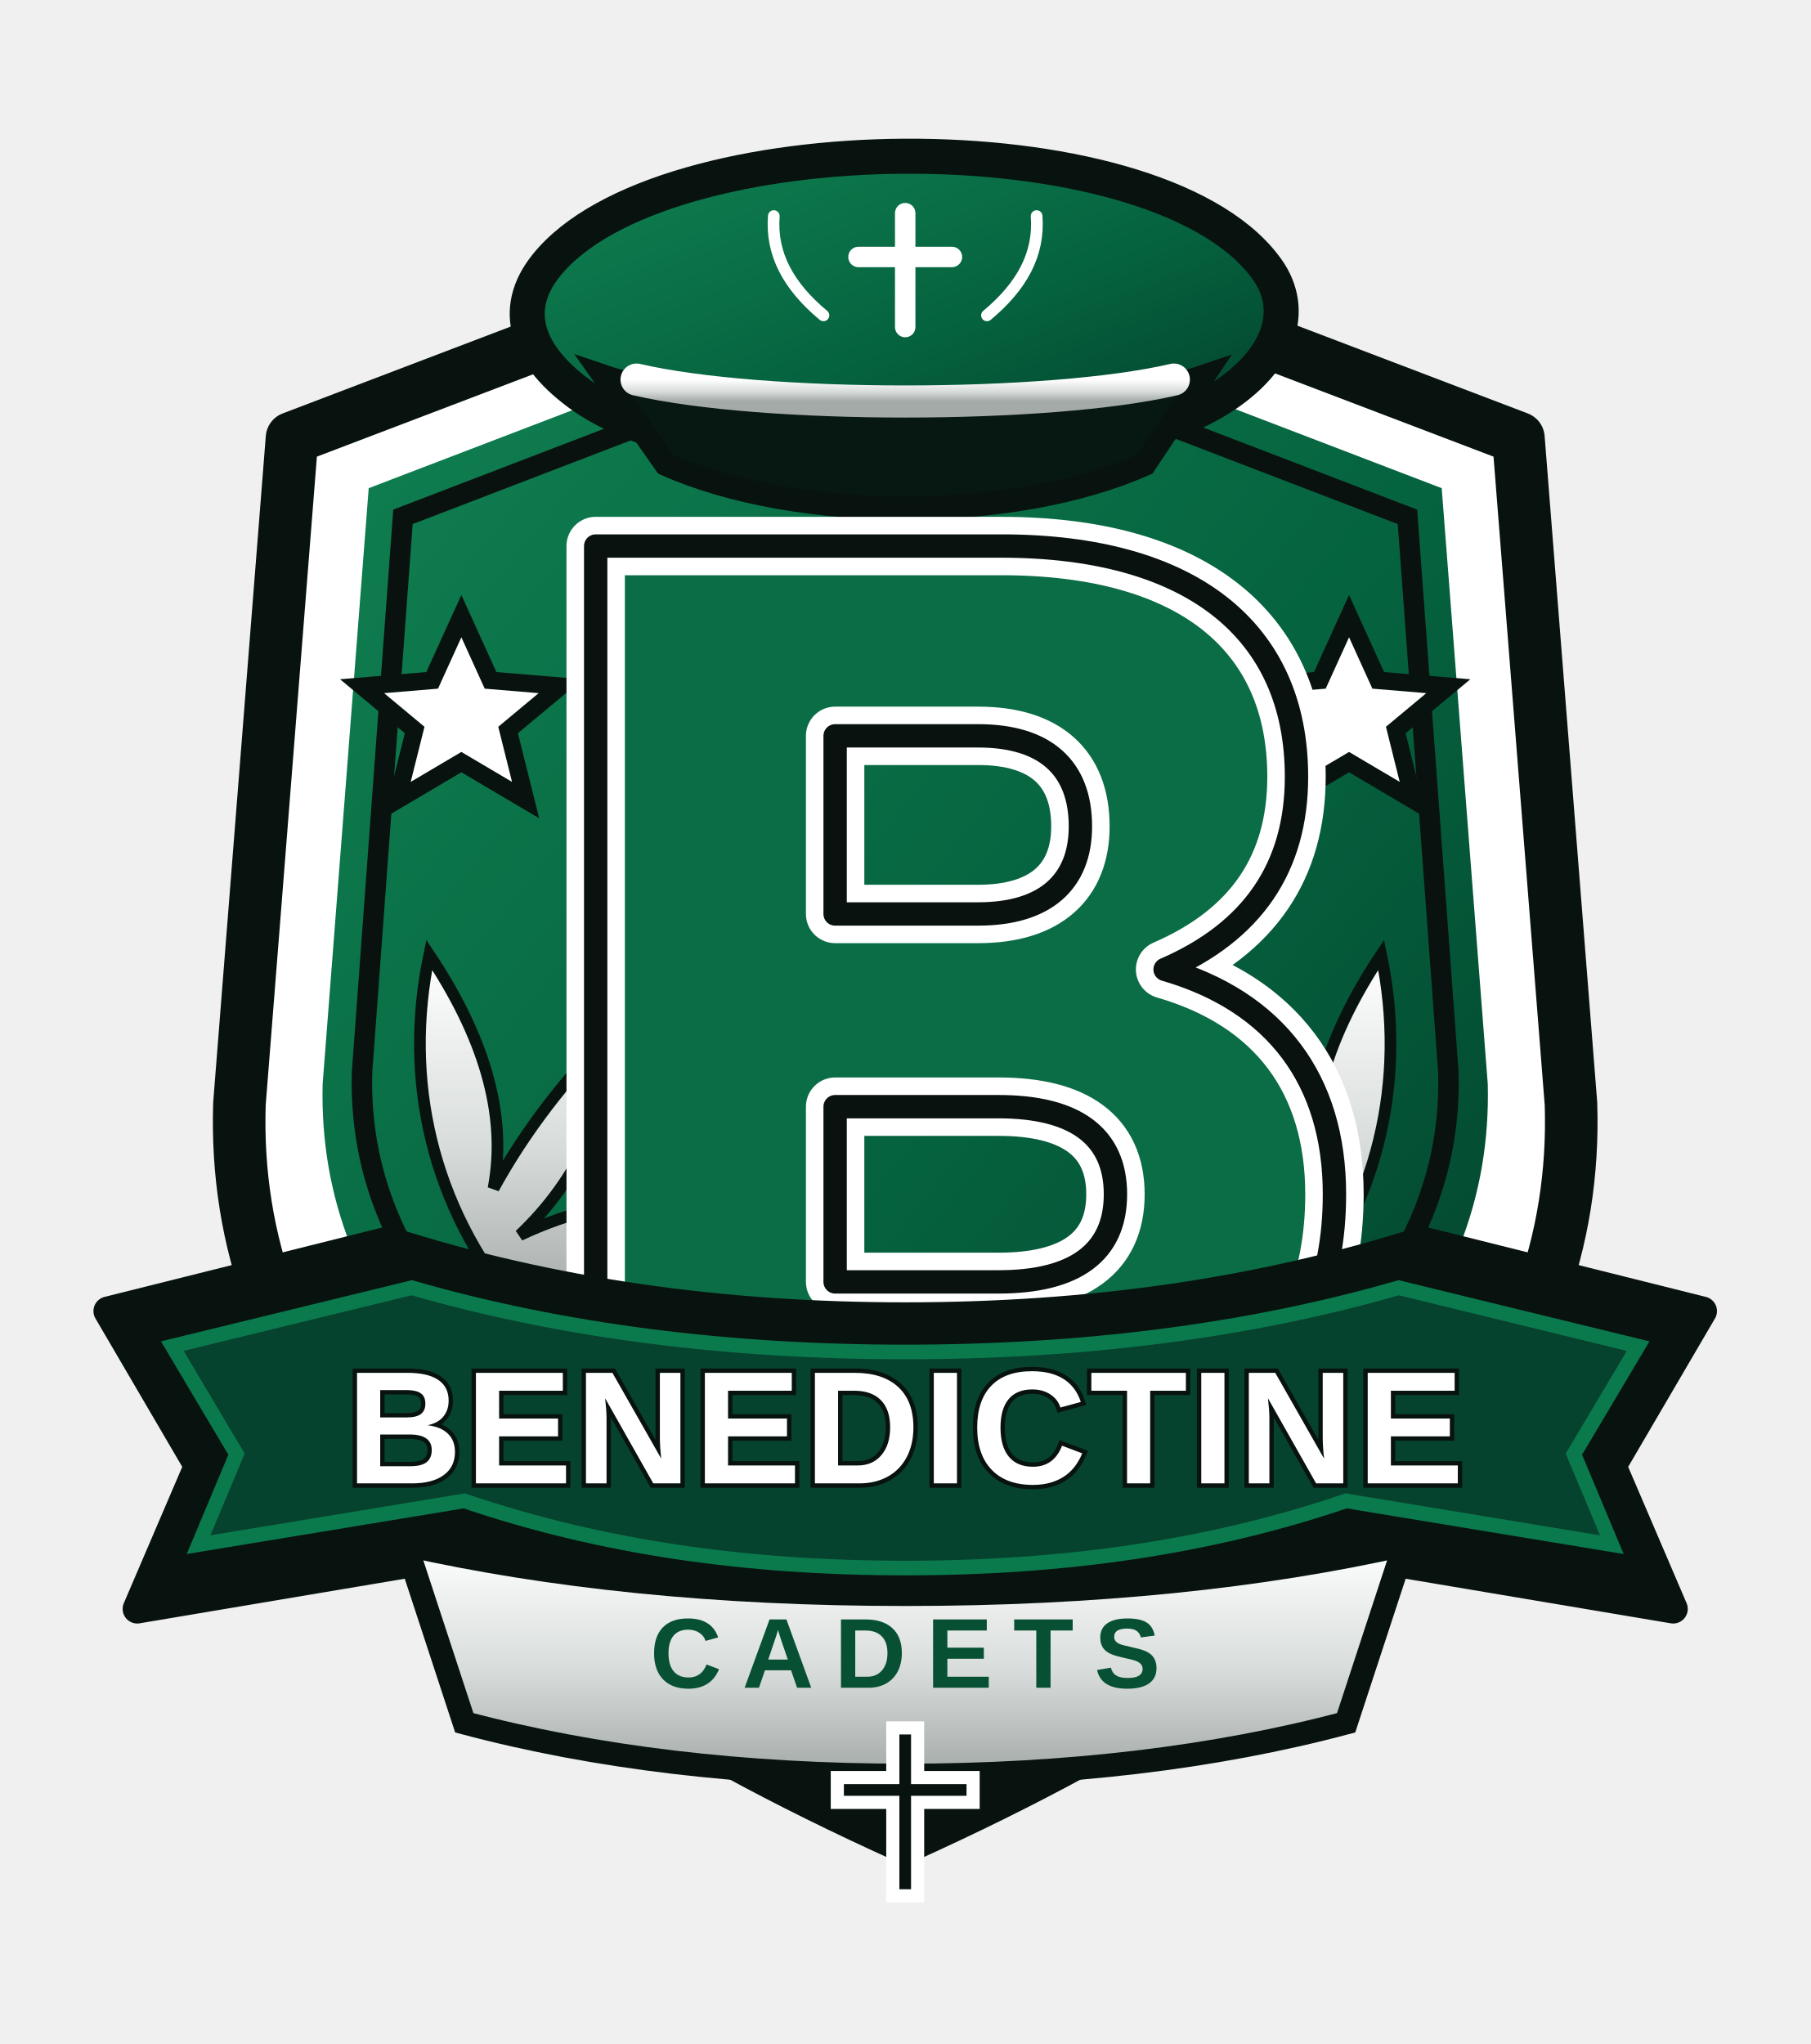
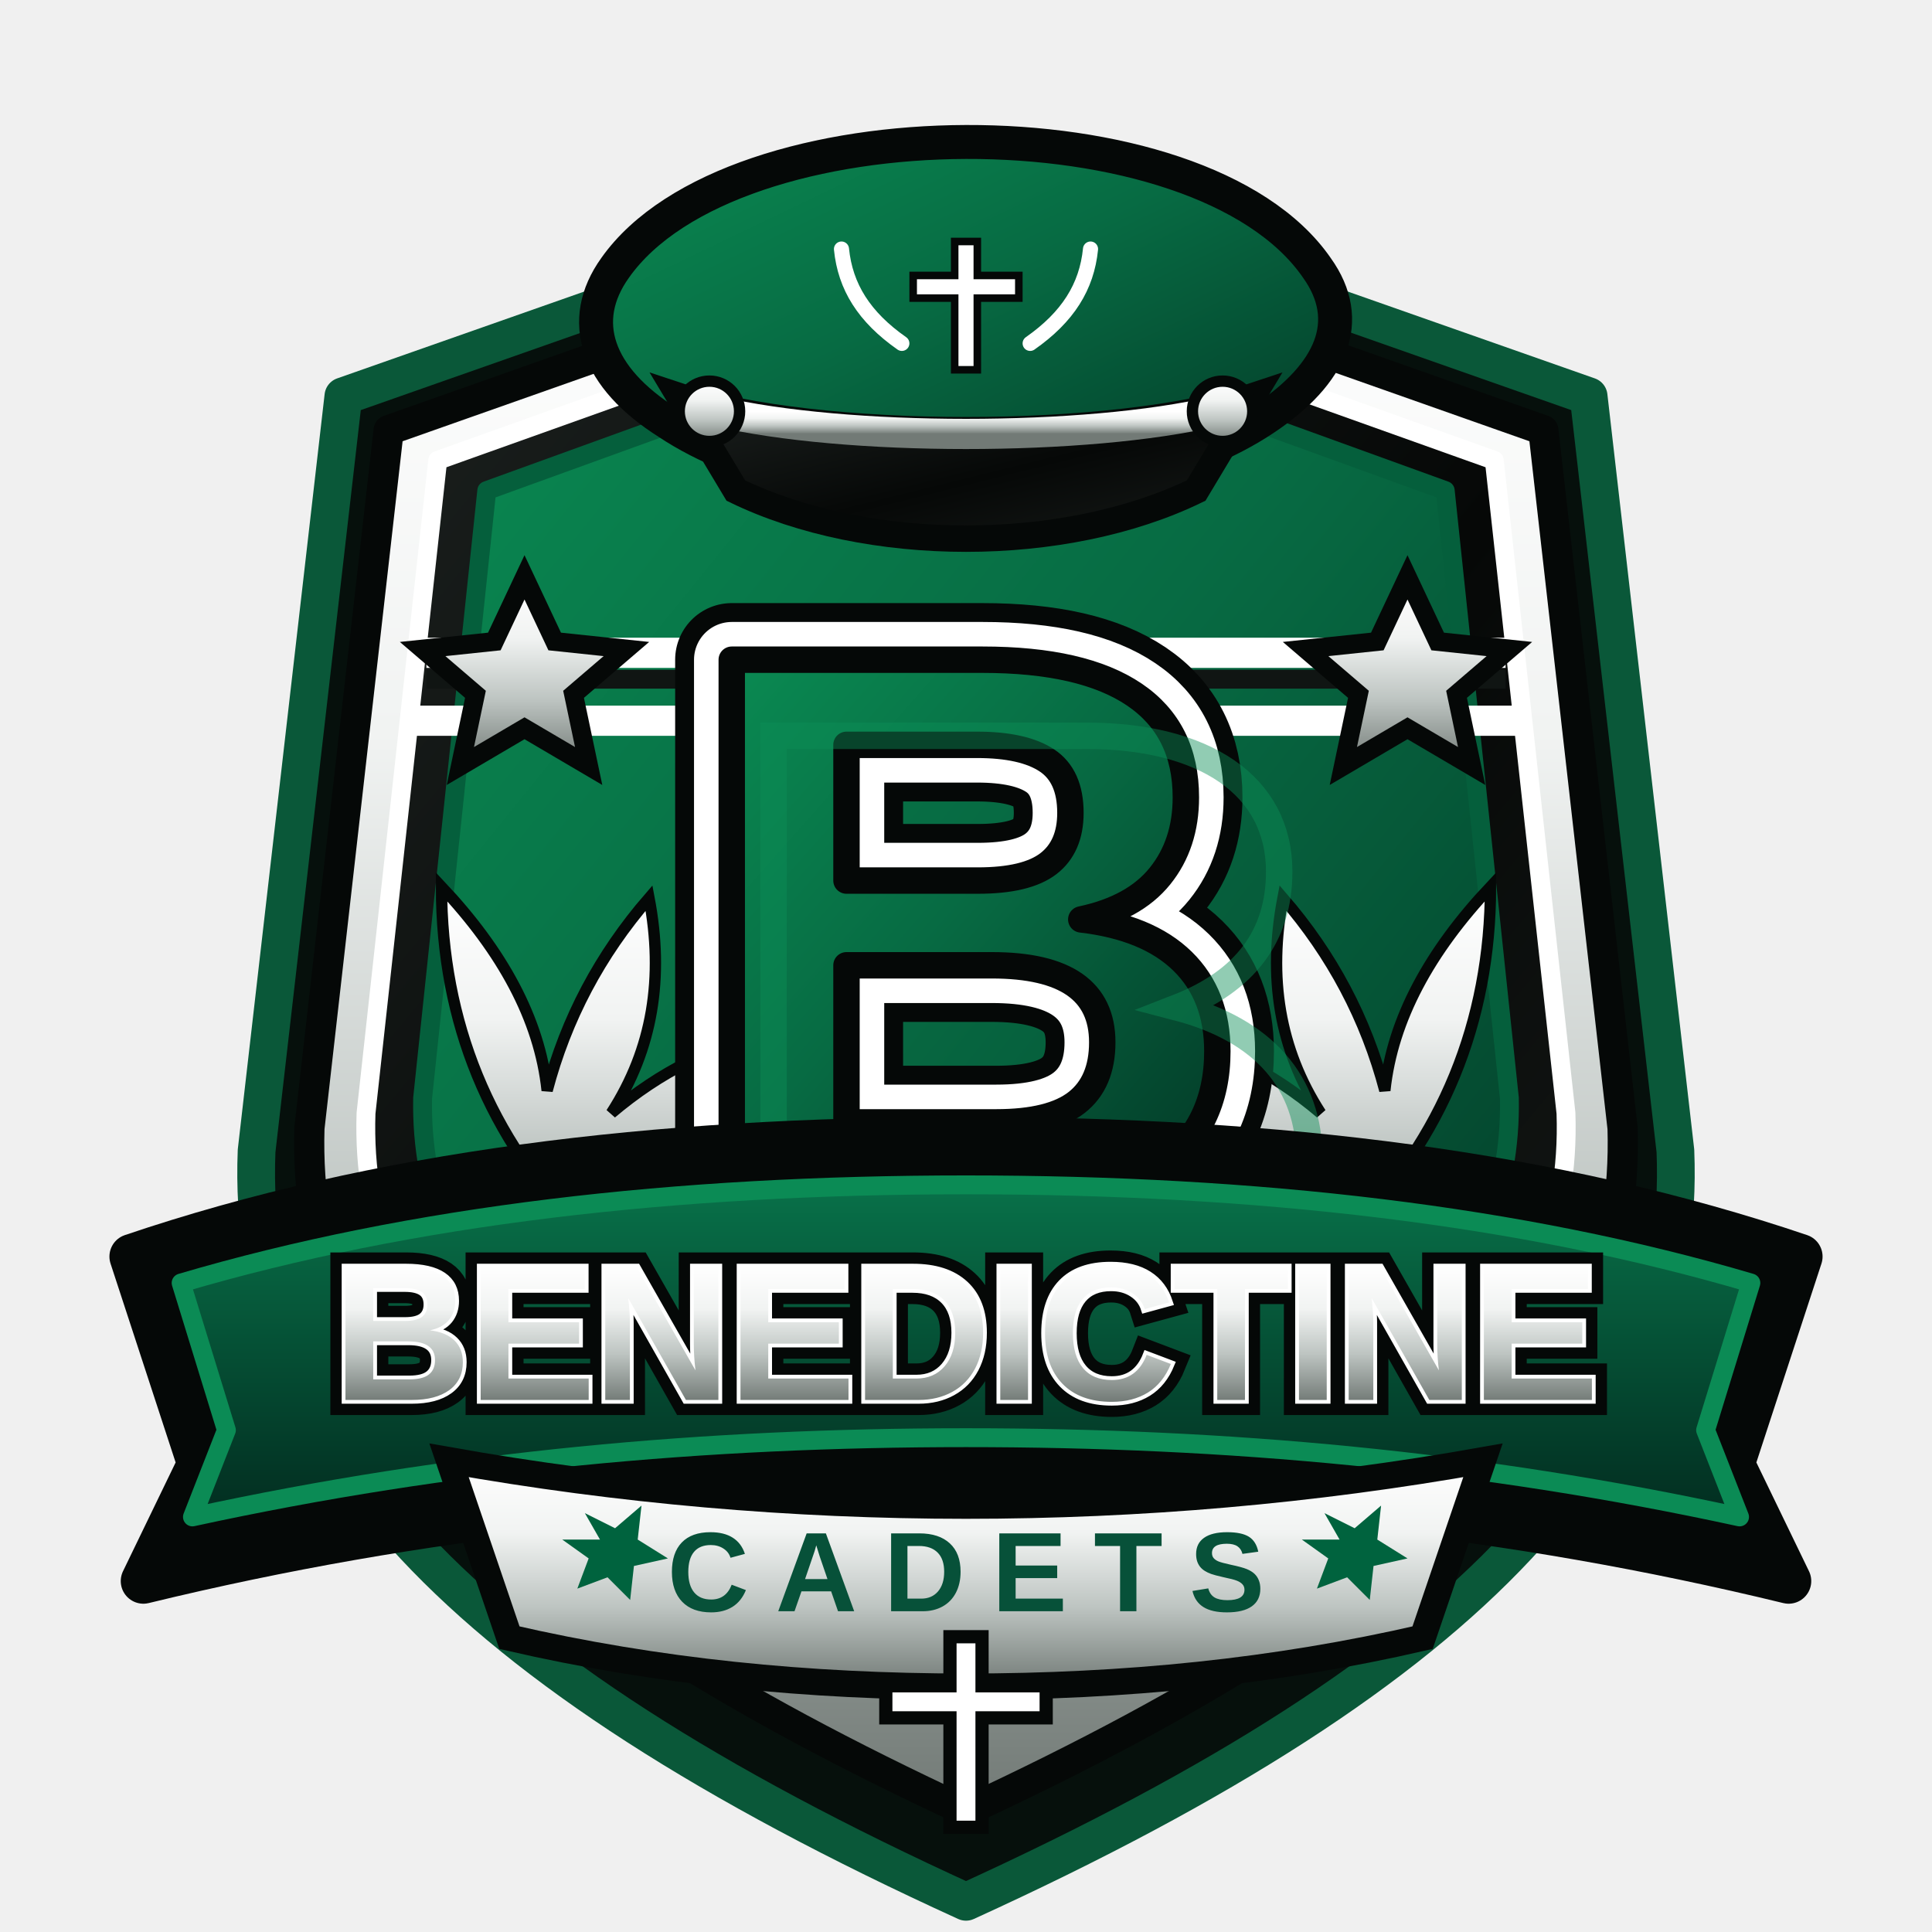
- <svg xmlns="http://www.w3.org/2000/svg" viewBox="0 0 620 700" role="img" aria-label="Benedictine Cadets crest">
+ <svg xmlns="http://www.w3.org/2000/svg" viewBox="0 0 512 512" role="img" aria-label="Benedictine Cadets crest">
  <defs>
-     <linearGradient id="green" x1="0" y1="0" x2="1" y2="1">
-       <stop offset="0" stop-color="#118252" />
-       <stop offset="0.55" stop-color="#05633f" />
-       <stop offset="1" stop-color="#033d29" />
+     <linearGradient id="gGreen" x1="0" y1="0" x2="1" y2="1">
+       <stop offset="0" stop-color="#0a8a52" />
+       <stop offset="0.45" stop-color="#076b43" />
+       <stop offset="1" stop-color="#033826" />
    </linearGradient>
-     <linearGradient id="silver" x1="0" y1="0" x2="0" y2="1">
+     <linearGradient id="gDarkGreen" x1="0" y1="0" x2="0" y2="1">
+       <stop offset="0" stop-color="#087149" />
+       <stop offset="1" stop-color="#022d20" />
+     </linearGradient>
+     <linearGradient id="gSilver" x1="0" y1="0" x2="0" y2="1">
      <stop offset="0" stop-color="#ffffff" />
-       <stop offset="0.55" stop-color="#d7dcda" />
-       <stop offset="1" stop-color="#a4aaa7" />
+       <stop offset="0.32" stop-color="#f1f3f2" />
+       <stop offset="0.65" stop-color="#bdc4c1" />
+       <stop offset="1" stop-color="#727a76" />
+     </linearGradient>
+     <linearGradient id="gBlack" x1="0" y1="0" x2="1" y2="1">
+       <stop offset="0" stop-color="#1c211f" />
+       <stop offset="0.55" stop-color="#060807" />
+       <stop offset="1" stop-color="#171b19" />
    </linearGradient>
  </defs>
-   <path d="M310 70 520 150l18 228c3 94-62 176-228 251C144 554 79 472 82 378l18-228Z" fill="#ffffff" stroke="#08130f" stroke-width="18" stroke-linejoin="round" />
-   <path d="M310 92 498 164l16 207c2 79-54 147-204 216-150-69-206-137-204-216l16-207Z" fill="url(#green)" stroke="#ffffff" stroke-width="9" stroke-linejoin="round" />
-   <path d="M310 111 482 177l14 190c2 67-48 126-186 191-138-65-188-124-186-191l14-190Z" fill="none" stroke="#0a120f" stroke-width="7" />
-   <path d="M187 91c39-49 207-51 246 0 11 14 6 31-13 44-45 31-175 32-220 1-20-14-25-30-13-45Z" fill="url(#green)" stroke="#08130f" stroke-width="12" />
-   <path d="M207 129c38 13 167 13 205 0l-20 30c-45 20-119 20-164 0Z" fill="#071712" stroke="#08130f" stroke-width="8" />
-   <path d="M218 130c43 10 141 10 184 0" fill="none" stroke="url(#silver)" stroke-width="11" stroke-linecap="round" />
-   <path d="M310 73v39M294 88h32" stroke="#ffffff" stroke-width="7" stroke-linecap="round" />
-   <path d="M282 108c-12-10-18-21-17-34M338 108c12-10 18-21 17-34" fill="none" stroke="#ffffff" stroke-width="4" stroke-linecap="round" />
-   <path d="m158 211 10 22 24 2-18 15 6 24-22-13-22 13 6-24-18-15 24-2Z" fill="#ffffff" stroke="#08130f" stroke-width="6" />
-   <path d="m462 211 10 22 24 2-18 15 6 24-22-13-22 13 6-24-18-15 24-2Z" fill="#ffffff" stroke="#08130f" stroke-width="6" />
-   <g fill="url(#silver)" stroke="#08130f" stroke-width="4">
-     <path d="M177 448c-29-35-39-78-30-121 18 27 27 54 22 80 11-20 25-38 42-55-2 28-13 52-33 71 17-8 34-12 51-12-12 20-29 32-52 37Z" />
-     <path d="M443 448c29-35 39-78 30-121-18 27-27 54-22 80-11-20-25-38-42-55 2 28 13 52 33 71-17-8-34-12-51-12 12 20 29 32 52 37Z" />
+   <path d="M256 47 421 105l23 200c3 76-52 137-188 199C120 442 65 381 68 305l23-200Z" fill="#06100c" stroke="#0a5839" stroke-width="10" stroke-linejoin="round" />
+   <path d="M256 60 409 114l21 185c2 68-47 122-174 181-127-59-176-113-174-181l21-185Z" fill="url(#gSilver)" stroke="#050807" stroke-width="8" stroke-linejoin="round" />
+   <path d="M256 72 396 122l19 173c2 59-42 107-159 162-117-55-161-103-159-162l19-173Z" fill="url(#gBlack)" stroke="#ffffff" stroke-width="5" stroke-linejoin="round" />
+   <path d="M256 84 383 130l17 161c1 51-37 94-144 145-107-51-145-94-144-145l17-161Z" fill="url(#gGreen)" stroke="#055f3c" stroke-width="5" stroke-linejoin="round" />
+   <path d="M113 173h286M109 191h294" stroke="#ffffff" stroke-width="8" />
+   <path d="M113 180h286" stroke="#101513" stroke-width="5" />
+   <path d="M163 71c31-44 155-45 186 0 10 14 4 28-14 40-39 26-119 27-158 1-19-12-24-27-14-41Z" fill="url(#gGreen)" stroke="#050807" stroke-width="9" />
+   <path d="M180 105c36 12 116 12 152 0l-15 25c-35 17-87 17-122 0Z" fill="url(#gBlack)" stroke="#050807" stroke-width="7" />
+   <path d="M190 109c34 8 98 8 132 0" fill="none" stroke="url(#gSilver)" stroke-width="8" stroke-linecap="round" />
+   <circle cx="188" cy="109" r="8" fill="url(#gSilver)" stroke="#050807" stroke-width="3" />
+   <circle cx="324" cy="109" r="8" fill="url(#gSilver)" stroke="#050807" stroke-width="3" />
+   <path d="M256 67v28M245 76h22" stroke="#050807" stroke-width="8" stroke-linecap="square" />
+   <path d="M256 67v28M245 76h22" stroke="#ffffff" stroke-width="4" stroke-linecap="square" />
+   <path d="M239 91c-10-7-15-15-16-25M273 91c10-7 15-15 16-25" fill="none" stroke="#ffffff" stroke-width="4" stroke-linecap="round" />
+   <path d="m139 153 8 17 19 2-14 12 4 19-17-10-17 10 4-19-14-12 19-2Z" fill="url(#gSilver)" stroke="#050807" stroke-width="5" />
+   <path d="m373 153 8 17 19 2-14 12 4 19-17-10-17 10 4-19-14-12 19-2Z" fill="url(#gSilver)" stroke="#050807" stroke-width="5" />
+   <g fill="url(#gSilver)" stroke="#050807" stroke-width="3">
+     <path d="M154 326c-24-24-37-55-37-91 16 17 26 35 28 54 5-19 14-36 27-51 4 21 1 40-10 57 13-11 27-18 42-21-3 19-13 35-29 46 14-5 27-6 40-3-10 16-25 25-43 28Z" />
+     <path d="M358 326c24-24 37-55 37-91-16 17-26 35-28 54-5-19-14-36-27-51-4 21-1 40 10 57-13-11-27-18-42-21 3 19 13 35 29 46-14-5-27-6-40-3 10 16 25 25 43 28Z" />
  </g>
-   <path d="M204 187h139c65 0 101 29 101 79 0 31-15 53-45 66 38 11 58 38 58 77 0 61-42 93-116 93H204V187Zm82 65v61h49c23 0 35-11 35-30 0-20-12-31-35-31h-49Zm0 127v60h56c26 0 40-10 40-30 0-20-14-30-40-30h-56Z" fill="#0b6d46" stroke="#ffffff" stroke-width="20" stroke-linejoin="round" />
-   <path d="M204 187h139c65 0 101 29 101 79 0 31-15 53-45 66 38 11 58 38 58 77 0 61-42 93-116 93H204V187Zm82 65v61h49c23 0 35-11 35-30 0-20-12-31-35-31h-49Zm0 127v60h56c26 0 40-10 40-30 0-20-14-30-40-30h-56Z" fill="none" stroke="#0a120f" stroke-width="8" stroke-linejoin="round" />
-   <path d="M37 449 133 425c56 18 115 26 177 26s121-8 177-26l96 24-31 53 21 49-107-18c-50 18-102 26-156 26s-106-8-156-26L47 551l21-49Z" fill="#08130f" stroke="#08130f" stroke-width="10" stroke-linejoin="round" />
-   <path d="M59 461 141 441c52 15 109 22 169 22s117-7 169-22l82 20-22 37 13 31-91-15c-47 16-97 23-151 23s-104-7-151-23l-91 15 13-31Z" fill="#06432f" stroke="#0a7a4d" stroke-width="5" />
-   <text x="310" y="508" text-anchor="middle" font-family="Arial Black,Arial,sans-serif" font-size="55" font-weight="900" letter-spacing="1" fill="#ffffff" stroke="#08130f" stroke-width="3" paint-order="stroke fill">BENEDICTINE</text>
-   <path d="M139 529c49 11 106 17 171 17s122-6 171-17l-20 61c-45 12-96 18-151 18s-106-6-151-18Z" fill="url(#silver)" stroke="#08130f" stroke-width="8" />
-   <text x="310" y="578" text-anchor="middle" font-family="Arial Black,Arial,sans-serif" font-size="34" font-weight="900" letter-spacing="7" fill="#075033">CADETS</text>
-   <path d="M310 596v49M291 613h38" stroke="#ffffff" stroke-width="13" stroke-linecap="square" />
-   <path d="M310 596v49M291 613h38" stroke="#08130f" stroke-width="4" stroke-linecap="square" />
+   <text x="256" y="320" text-anchor="middle" font-family="Arial Black,Arial,sans-serif" font-size="211" font-weight="900" fill="#050807" stroke="#050807" stroke-width="30" stroke-linejoin="round">B</text>
+   <text x="256" y="320" text-anchor="middle" font-family="Arial Black,Arial,sans-serif" font-size="211" font-weight="900" fill="url(#gGreen)" stroke="#ffffff" stroke-width="20" stroke-linejoin="round">B</text>
+   <text x="256" y="320" text-anchor="middle" font-family="Arial Black,Arial,sans-serif" font-size="211" font-weight="900" fill="url(#gGreen)" stroke="#050807" stroke-width="7" stroke-linejoin="round">B</text>
+   <path d="M205 195h83c31 0 51 13 51 36 0 17-9 29-27 36 23 6 35 20 35 40 0 30-23 47-59 47h-83Z" fill="none" stroke="#0c8e57" stroke-width="7" opacity=".45" />
+   <path d="M35 333c65-22 138-31 221-31s156 9 221 31l-18 55 15 31c-74-18-145-25-218-25s-144 7-218 25l15-31Z" fill="#050807" stroke="#050807" stroke-width="12" stroke-linejoin="round" />
+   <path d="M48 340c61-18 131-26 208-26s147 8 208 26l-12 39 9 23c-69-15-136-21-205-21s-136 6-205 21l9-23Z" fill="url(#gDarkGreen)" stroke="#0b8b55" stroke-width="5" stroke-linejoin="round" />
+   <text x="256" y="371" text-anchor="middle" font-family="Arial Black,Arial,sans-serif" font-size="51" font-weight="900" letter-spacing="-1" fill="#050807" stroke="#050807" stroke-width="8" paint-order="stroke fill">BENEDICTINE</text>
+   <text x="256" y="371" text-anchor="middle" font-family="Arial Black,Arial,sans-serif" font-size="51" font-weight="900" letter-spacing="-1" fill="url(#gSilver)" stroke="#ffffff" stroke-width="2" paint-order="stroke fill">BENEDICTINE</text>
+   <path d="M119 387c45 8 91 12 137 12s92-4 137-12l-16 47c-39 9-79 13-121 13s-82-4-121-13Z" fill="url(#gSilver)" stroke="#050807" stroke-width="7" />
+   <path d="m149 408 7 5-3 8 8-3 6 6 1-9 9-2-8-5 1-9-7 6-8-4 4 7Zm196 0 7 5-3 8 8-3 6 6 1-9 9-2-8-5 1-9-7 6-8-4 4 7Z" fill="#00633e" />
+   <text x="256" y="427" text-anchor="middle" font-family="Arial Black,Arial,sans-serif" font-size="30" font-weight="900" letter-spacing="7" fill="#075139">CADETS</text>
+   <path d="M256 438v42M239 451h34" stroke="#050807" stroke-width="12" stroke-linecap="square" />
+   <path d="M256 438v42M239 451h34" stroke="#ffffff" stroke-width="5" stroke-linecap="square" />
</svg>
